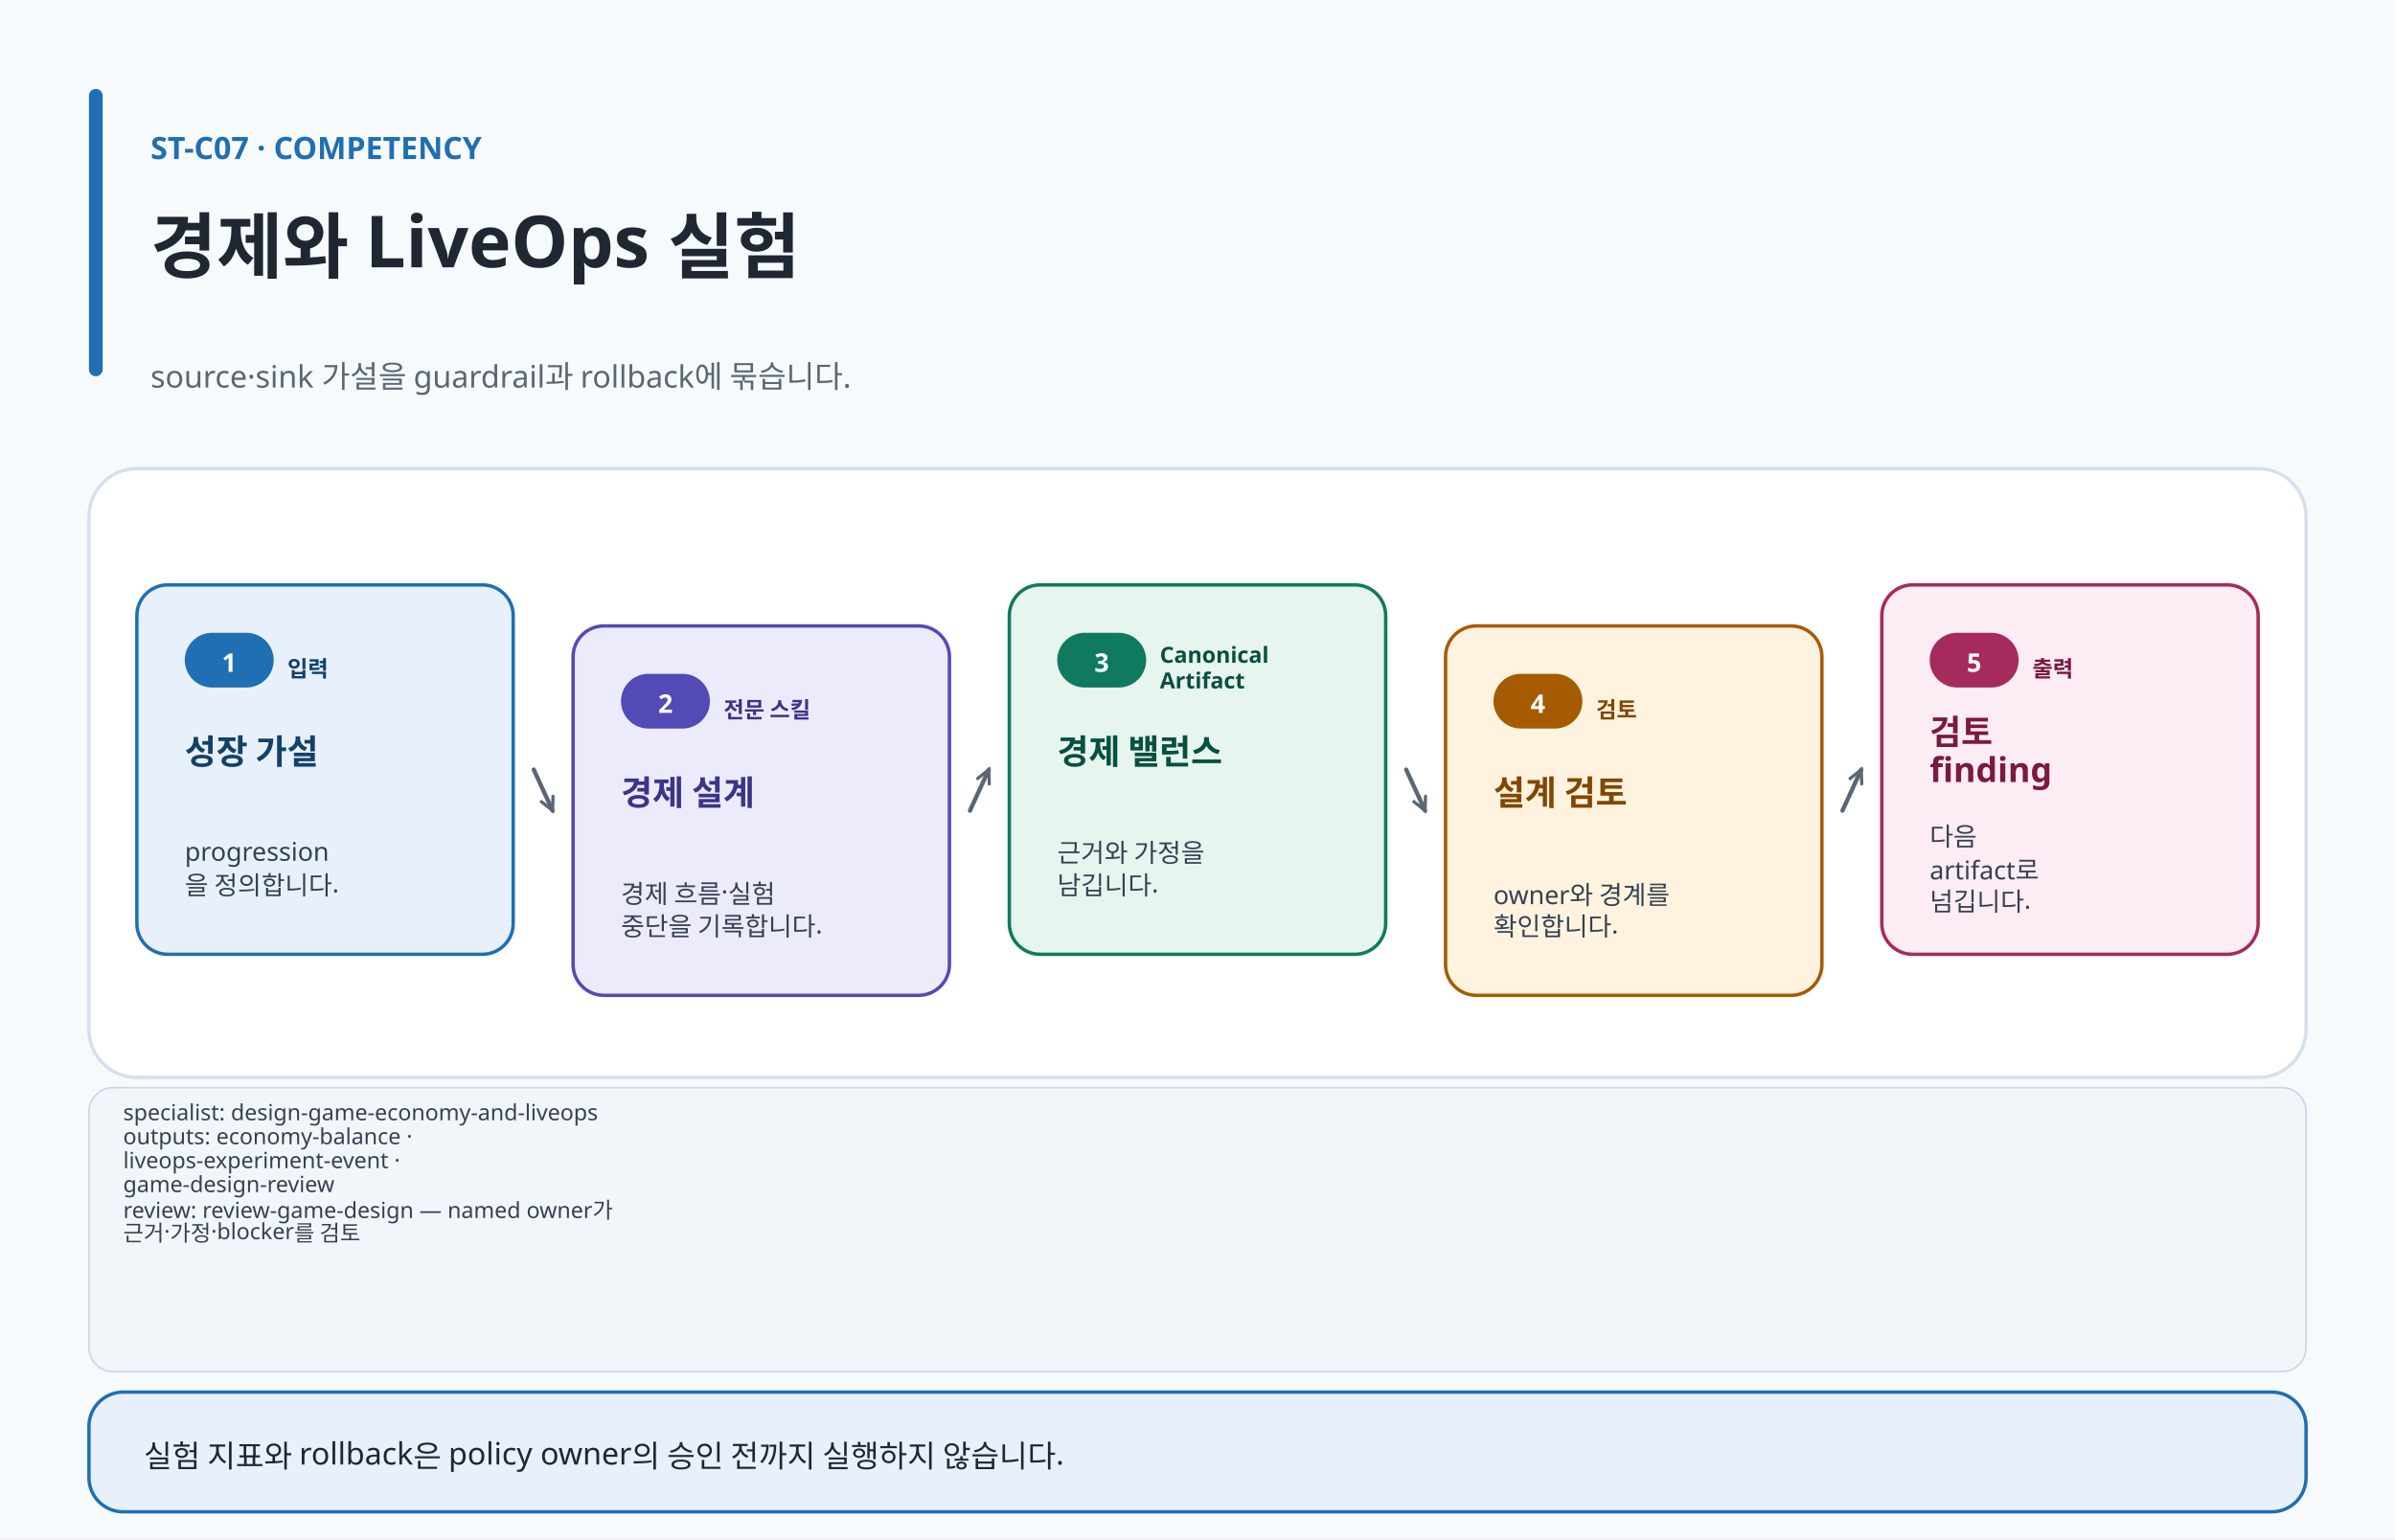
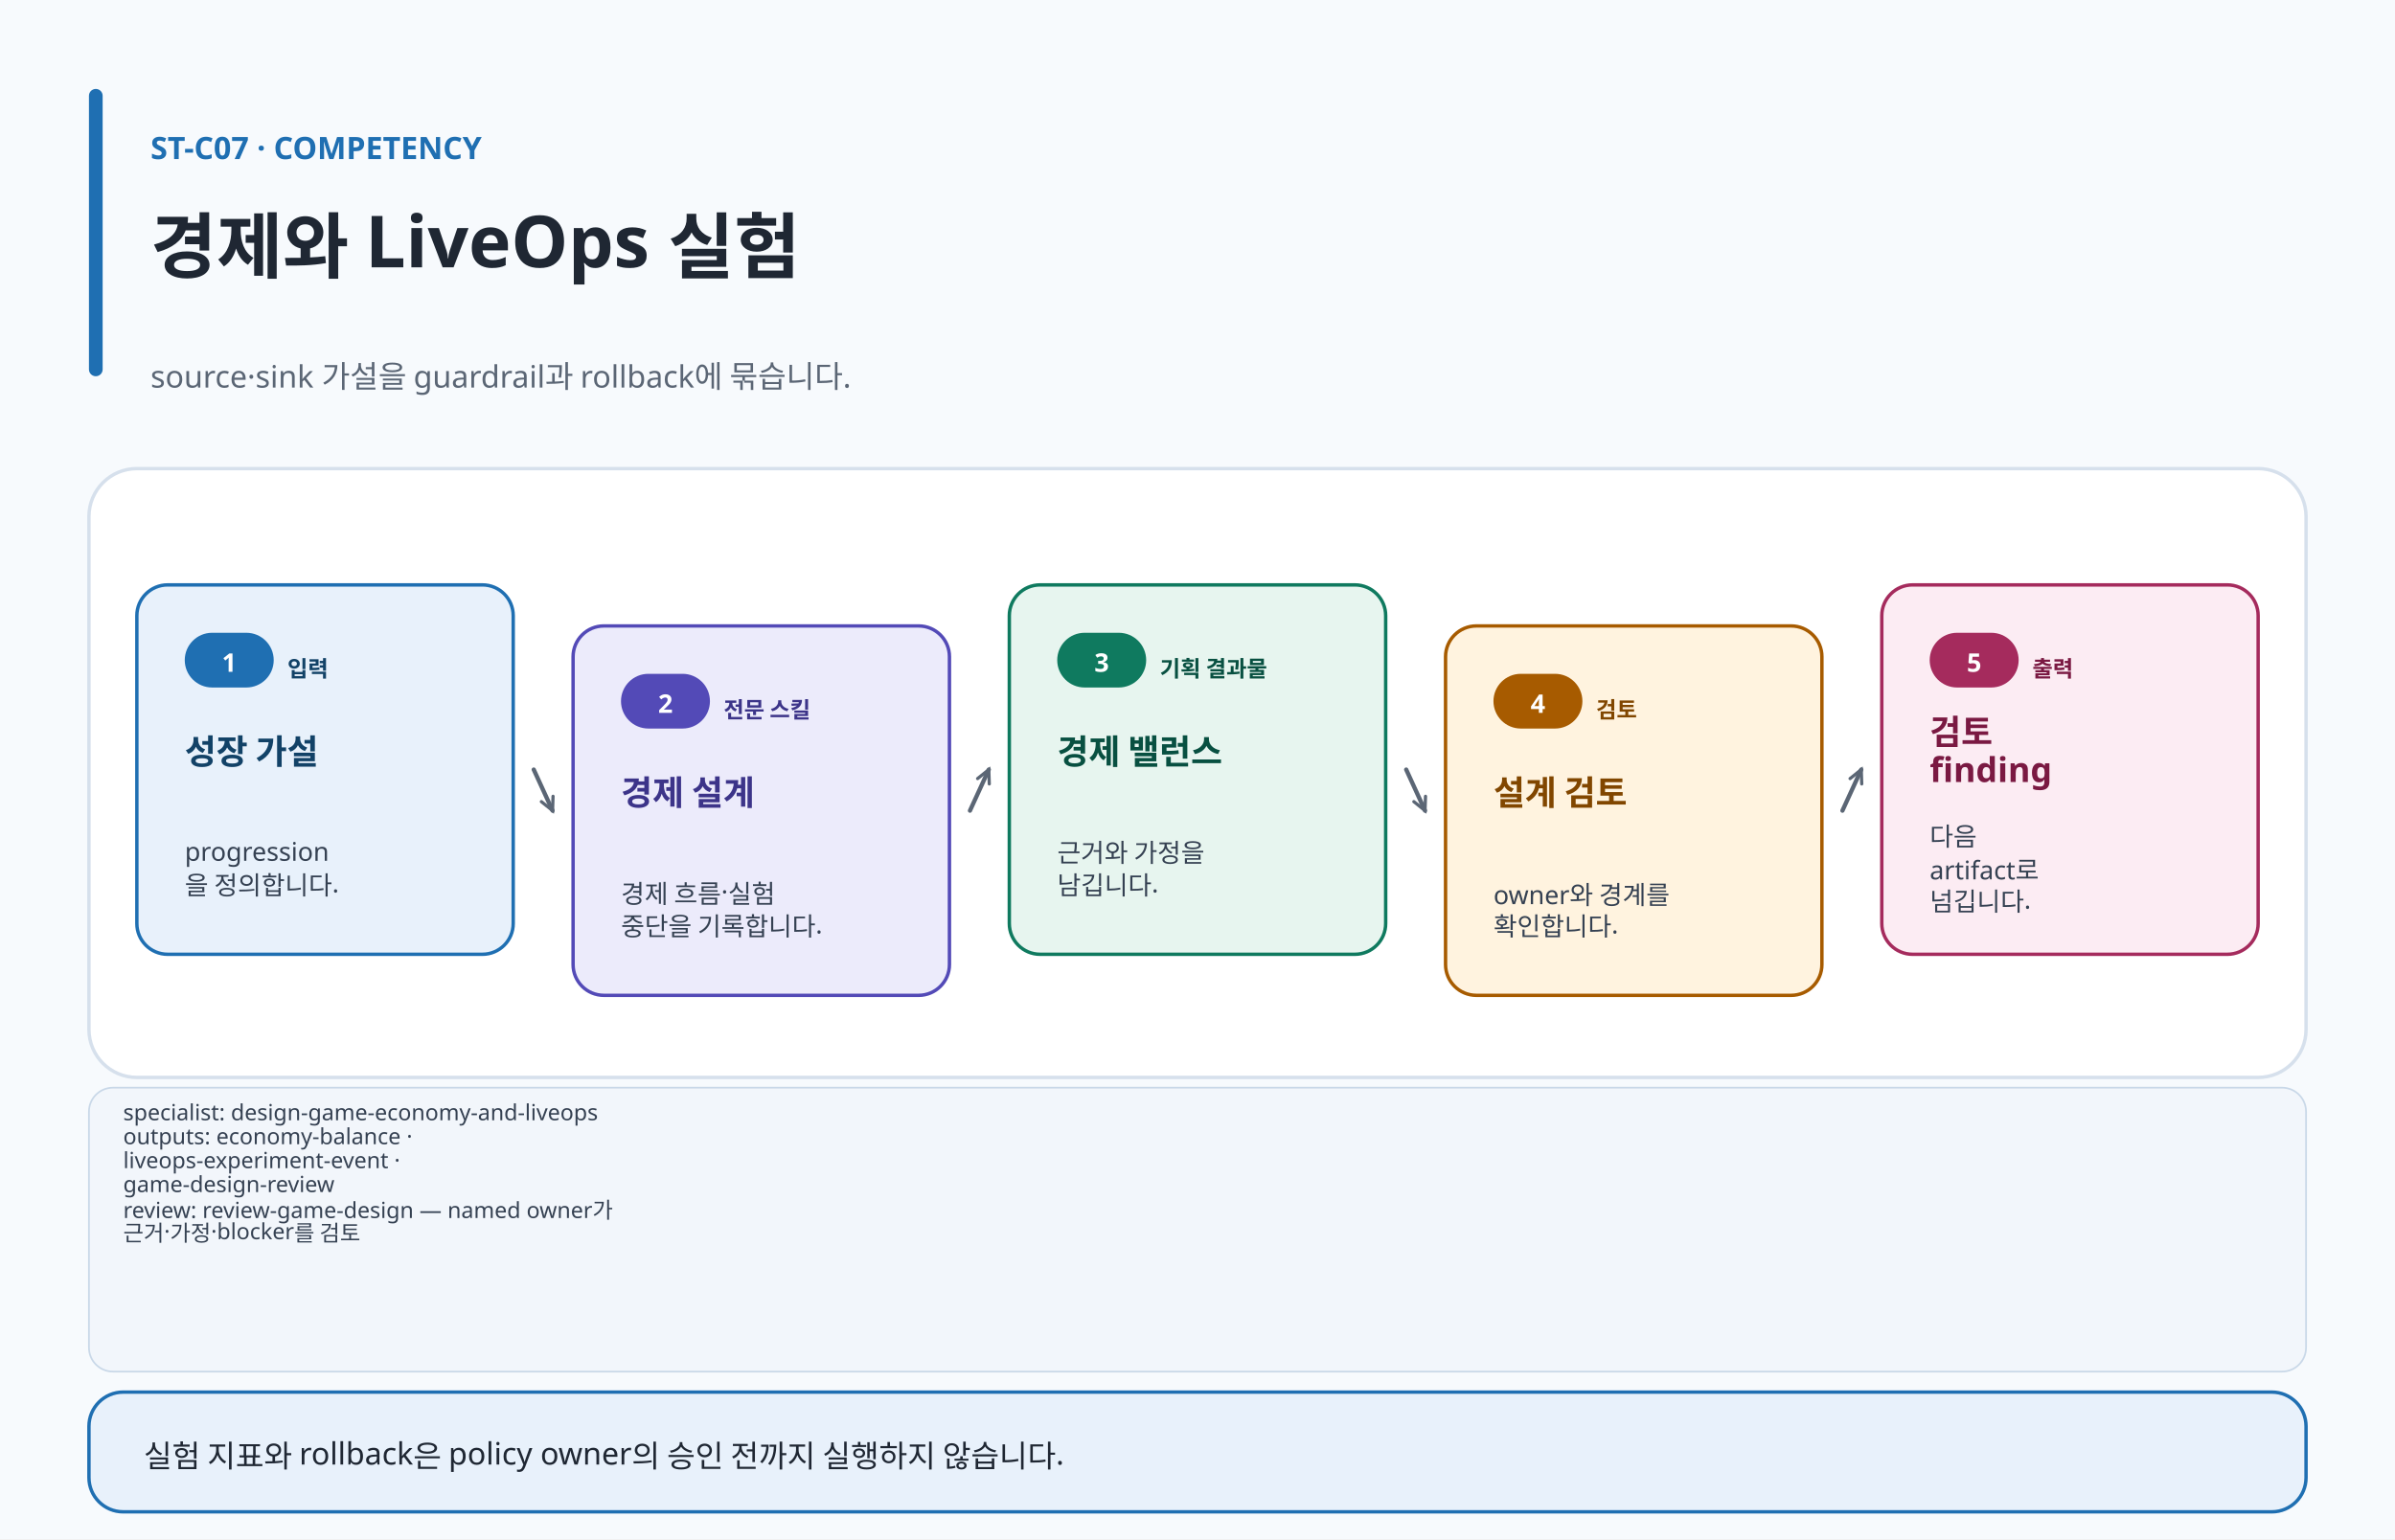
<svg xmlns="http://www.w3.org/2000/svg" viewBox="0 0 1400 900" width="1400" height="900" role="img" aria-label="성장과 경제 및 밸런스와 LiveOps 실험의 흐름" style="font-family:Pretendard,'Apple SD Gothic Neo','Malgun Gothic','Noto Sans KR',sans-serif">
  <defs>
    <marker id="open-arrow" viewBox="0 0 12 12" refX="10" refY="6" markerWidth="11.25" markerHeight="11.25" markerUnits="userSpaceOnUse" orient="auto">
      <path d="M 2 2 L 10 6 L 2 10" fill="none" stroke="#5B6675" stroke-width="2" stroke-linecap="round" />
    </marker>
  </defs>
  <rect width="1400" height="900" fill="#F7FAFD" />
  <rect x="52" y="52" width="8" height="168" rx="4" fill="#1F6FB2" />
  <text data-text-role="eyebrow" x="88" y="86" text-anchor="start" dominant-baseline="central" fill="#1F6FB2" font-size="18" font-weight="700">
    <tspan x="88" dy="0">ST-C07 · COMPETENCY</tspan>
  </text>
  <text data-text-role="title" x="88" y="141" text-anchor="start" dominant-baseline="central" fill="#1F2733" font-size="42" font-weight="700">
    <tspan x="88" dy="0">경제와 LiveOps 실험</tspan>
  </text>
  <text data-text-role="description" x="88" y="218" text-anchor="start" dominant-baseline="central" fill="#5B6675" font-size="18" font-weight="400">
    <tspan x="88" dy="0">source·sink 가설을 guardrail과 rollback에 묶습니다.</tspan>
  </text>
  <rect x="52" y="274" width="1296" height="356" rx="28" fill="#FFFFFF" stroke="#D6E0EC" stroke-width="2" />
  <path d="M 312 450 L 323 474" fill="none" stroke="#5B6675" stroke-width="2.5" stroke-linecap="round" marker-end="url(#open-arrow)" />
  <path d="M 567 474 L 578 450" fill="none" stroke="#5B6675" stroke-width="2.5" stroke-linecap="round" marker-end="url(#open-arrow)" />
  <path d="M 822 450 L 833 474" fill="none" stroke="#5B6675" stroke-width="2.5" stroke-linecap="round" marker-end="url(#open-arrow)" />
  <path d="M 1077 474 L 1088 450" fill="none" stroke="#5B6675" stroke-width="2.5" stroke-linecap="round" marker-end="url(#open-arrow)" />
  <g aria-label="읽기 순서 1: 성장 가설">
    <rect x="80" y="342" width="220" height="216" rx="18" fill="#E8F1FB" stroke="#1F6FB2" stroke-width="2" />
    <rect x="108" y="370" width="52" height="32" rx="16" fill="#1F6FB2" />
    <text data-text-role="caption" x="134" y="387" text-anchor="middle" dominant-baseline="central" fill="#FFFFFF" font-size="15" font-weight="700">
      <tspan x="134" dy="0">1</tspan>
    </text>
    <text data-text-role="caption" x="168" y="390" text-anchor="start" dominant-baseline="central" fill="#124267" font-size="13" font-weight="700">
      <tspan x="168" dy="0">입력</tspan>
    </text>
    <text data-text-role="card-title" x="108" y="438" text-anchor="start" dominant-baseline="central" fill="#124267" font-size="20" font-weight="700">
      <tspan x="108" dy="0">성장 가설</tspan>
    </text>
    <text data-text-role="card-body" x="108" y="497.5" text-anchor="start" dominant-baseline="central" fill="#354152" font-size="15" font-weight="400">
      <tspan x="108" dy="0">progression</tspan>
      <tspan x="108" dy="19">을 정의합니다.</tspan>
    </text>
  </g>
  <g aria-label="읽기 순서 2: 경제 설계">
    <rect x="335" y="366" width="220" height="216" rx="18" fill="#ECEBFB" stroke="#534AB7" stroke-width="2" />
    <rect x="363" y="394" width="52" height="32" rx="16" fill="#534AB7" />
    <text data-text-role="caption" x="389" y="411" text-anchor="middle" dominant-baseline="central" fill="#FFFFFF" font-size="15" font-weight="700">
      <tspan x="389" dy="0">2</tspan>
    </text>
    <text data-text-role="caption" x="423" y="414" text-anchor="start" dominant-baseline="central" fill="#3C3489" font-size="13" font-weight="700">
      <tspan x="423" dy="0">전문 스킬</tspan>
    </text>
    <text data-text-role="card-title" x="363" y="462" text-anchor="start" dominant-baseline="central" fill="#3C3489" font-size="20" font-weight="700">
      <tspan x="363" dy="0">경제 설계</tspan>
    </text>
    <text data-text-role="card-body" x="363" y="521.5" text-anchor="start" dominant-baseline="central" fill="#354152" font-size="15" font-weight="400">
      <tspan x="363" dy="0">경제 흐름·실험</tspan>
      <tspan x="363" dy="19">중단을 기록합니다.</tspan>
    </text>
  </g>
  <g aria-label="읽기 순서 3: 경제 밸런스">
    <rect x="590" y="342" width="220" height="216" rx="18" fill="#E7F5EF" stroke="#0F7A5F" stroke-width="2" />
    <rect x="618" y="370" width="52" height="32" rx="16" fill="#0F7A5F" />
    <text data-text-role="caption" x="644" y="387" text-anchor="middle" dominant-baseline="central" fill="#FFFFFF" font-size="15" font-weight="700">
      <tspan x="644" dy="0">3</tspan>
    </text>
-     <text data-text-role="caption" x="678" y="382.5" text-anchor="start" dominant-baseline="central" fill="#085041" font-size="13" font-weight="700">
-       <tspan x="678" dy="0">Canonical</tspan>
-       <tspan x="678" dy="15">Artifact</tspan>
+     <text data-text-role="caption" x="678" y="390" text-anchor="start" dominant-baseline="central" fill="#085041" font-size="13" font-weight="700">
+       <tspan x="678" dy="0">기획 결과물</tspan>
    </text>
    <text data-text-role="card-title" x="618" y="438" text-anchor="start" dominant-baseline="central" fill="#085041" font-size="20" font-weight="700">
      <tspan x="618" dy="0">경제 밸런스</tspan>
    </text>
    <text data-text-role="card-body" x="618" y="497.5" text-anchor="start" dominant-baseline="central" fill="#354152" font-size="15" font-weight="400">
      <tspan x="618" dy="0">근거와 가정을</tspan>
      <tspan x="618" dy="19">남깁니다.</tspan>
    </text>
  </g>
  <g aria-label="읽기 순서 4: 설계 검토">
    <rect x="845" y="366" width="220" height="216" rx="18" fill="#FFF3DF" stroke="#A75B00" stroke-width="2" />
    <rect x="873" y="394" width="52" height="32" rx="16" fill="#A75B00" />
    <text data-text-role="caption" x="899" y="411" text-anchor="middle" dominant-baseline="central" fill="#FFFFFF" font-size="15" font-weight="700">
      <tspan x="899" dy="0">4</tspan>
    </text>
    <text data-text-role="caption" x="933" y="414" text-anchor="start" dominant-baseline="central" fill="#814600" font-size="13" font-weight="700">
      <tspan x="933" dy="0">검토</tspan>
    </text>
    <text data-text-role="card-title" x="873" y="462" text-anchor="start" dominant-baseline="central" fill="#814600" font-size="20" font-weight="700">
      <tspan x="873" dy="0">설계 검토</tspan>
    </text>
    <text data-text-role="card-body" x="873" y="521.5" text-anchor="start" dominant-baseline="central" fill="#354152" font-size="15" font-weight="400">
      <tspan x="873" dy="0">owner와 경계를</tspan>
      <tspan x="873" dy="19">확인합니다.</tspan>
    </text>
  </g>
  <g aria-label="읽기 순서 5: 검토 finding">
    <rect x="1100" y="342" width="220" height="216" rx="18" fill="#FCECF3" stroke="#A52B5D" stroke-width="2" />
    <rect x="1128" y="370" width="52" height="32" rx="16" fill="#A52B5D" />
    <text data-text-role="caption" x="1154" y="387" text-anchor="middle" dominant-baseline="central" fill="#FFFFFF" font-size="15" font-weight="700">
      <tspan x="1154" dy="0">5</tspan>
    </text>
    <text data-text-role="caption" x="1188" y="390" text-anchor="start" dominant-baseline="central" fill="#7A1942" font-size="13" font-weight="700">
      <tspan x="1188" dy="0">출력</tspan>
    </text>
    <text data-text-role="card-title" x="1128" y="426.5" text-anchor="start" dominant-baseline="central" fill="#7A1942" font-size="20" font-weight="700">
      <tspan x="1128" dy="0">검토</tspan>
      <tspan x="1128" dy="23">finding</tspan>
    </text>
    <text data-text-role="card-body" x="1128" y="488" text-anchor="start" dominant-baseline="central" fill="#354152" font-size="15" font-weight="400">
      <tspan x="1128" dy="0">다음</tspan>
      <tspan x="1128" dy="19">artifact로</tspan>
      <tspan x="1128" dy="19">넘깁니다.</tspan>
    </text>
  </g>
  <rect x="52" y="636" width="1296" height="166" rx="14" fill="#F2F6FB" stroke="#C9D8E8" stroke-width="1" />
  <text data-text-role="semantic-rail" x="72" y="650" text-anchor="start" dominant-baseline="central" fill="#354152" font-size="13" font-weight="400">
    <tspan x="72" dy="0">specialist: design-game-economy-and-liveops</tspan>
  </text>
  <text data-text-role="semantic-rail" x="72" y="664" text-anchor="start" dominant-baseline="central" fill="#354152" font-size="13" font-weight="400">
    <tspan x="72" dy="0">outputs: economy-balance ·</tspan>
    <tspan x="72" dy="14">liveops-experiment-event ·</tspan>
    <tspan x="72" dy="14">game-design-review</tspan>
  </text>
  <text data-text-role="semantic-rail" x="72" y="706" text-anchor="start" dominant-baseline="central" fill="#354152" font-size="13" font-weight="400">
    <tspan x="72" dy="0">review: review-game-design — named owner가</tspan>
    <tspan x="72" dy="14">근거·가정·blocker를 검토</tspan>
  </text>
  <rect x="52" y="814" width="1296" height="70" rx="20" fill="#E8F1FB" stroke="#1F6FB2" stroke-width="2" />
  <text data-text-role="footer" x="84" y="850" text-anchor="start" dominant-baseline="central" fill="#1F2733" font-size="18" font-weight="400">
    <tspan x="84" dy="0">실험 지표와 rollback은 policy owner의 승인 전까지 실행하지 않습니다.</tspan>
  </text>
</svg>
